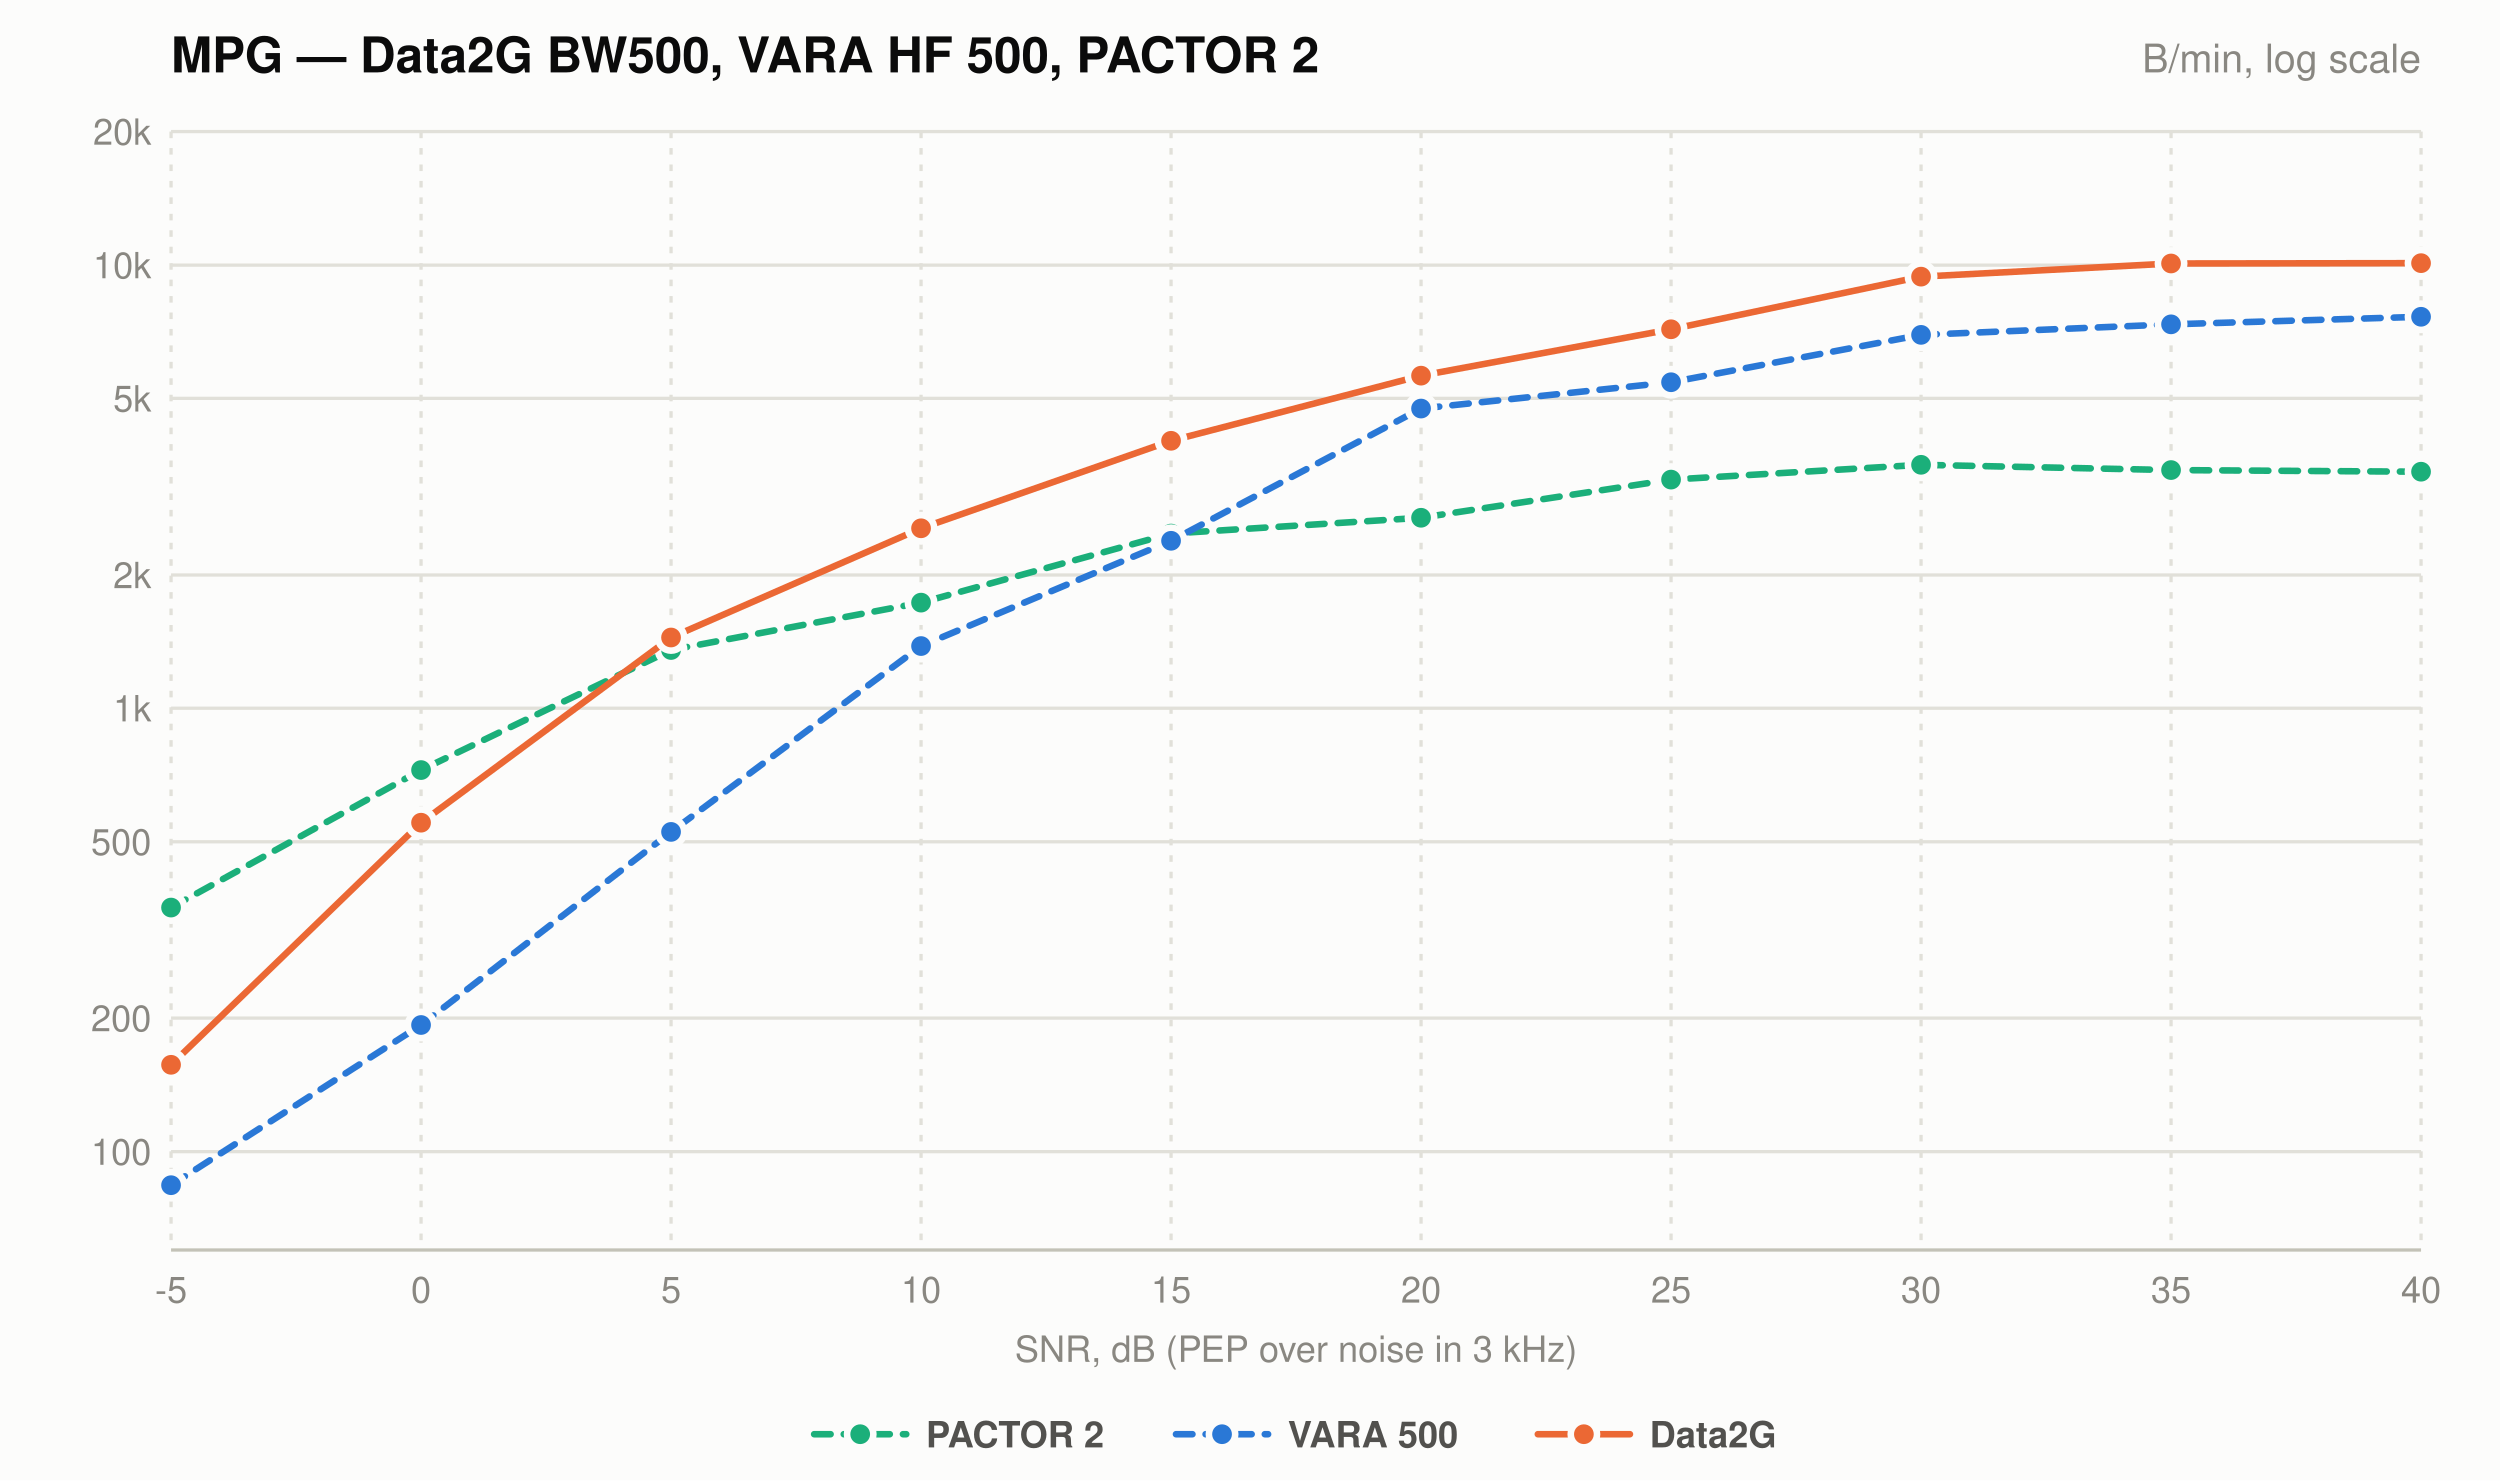
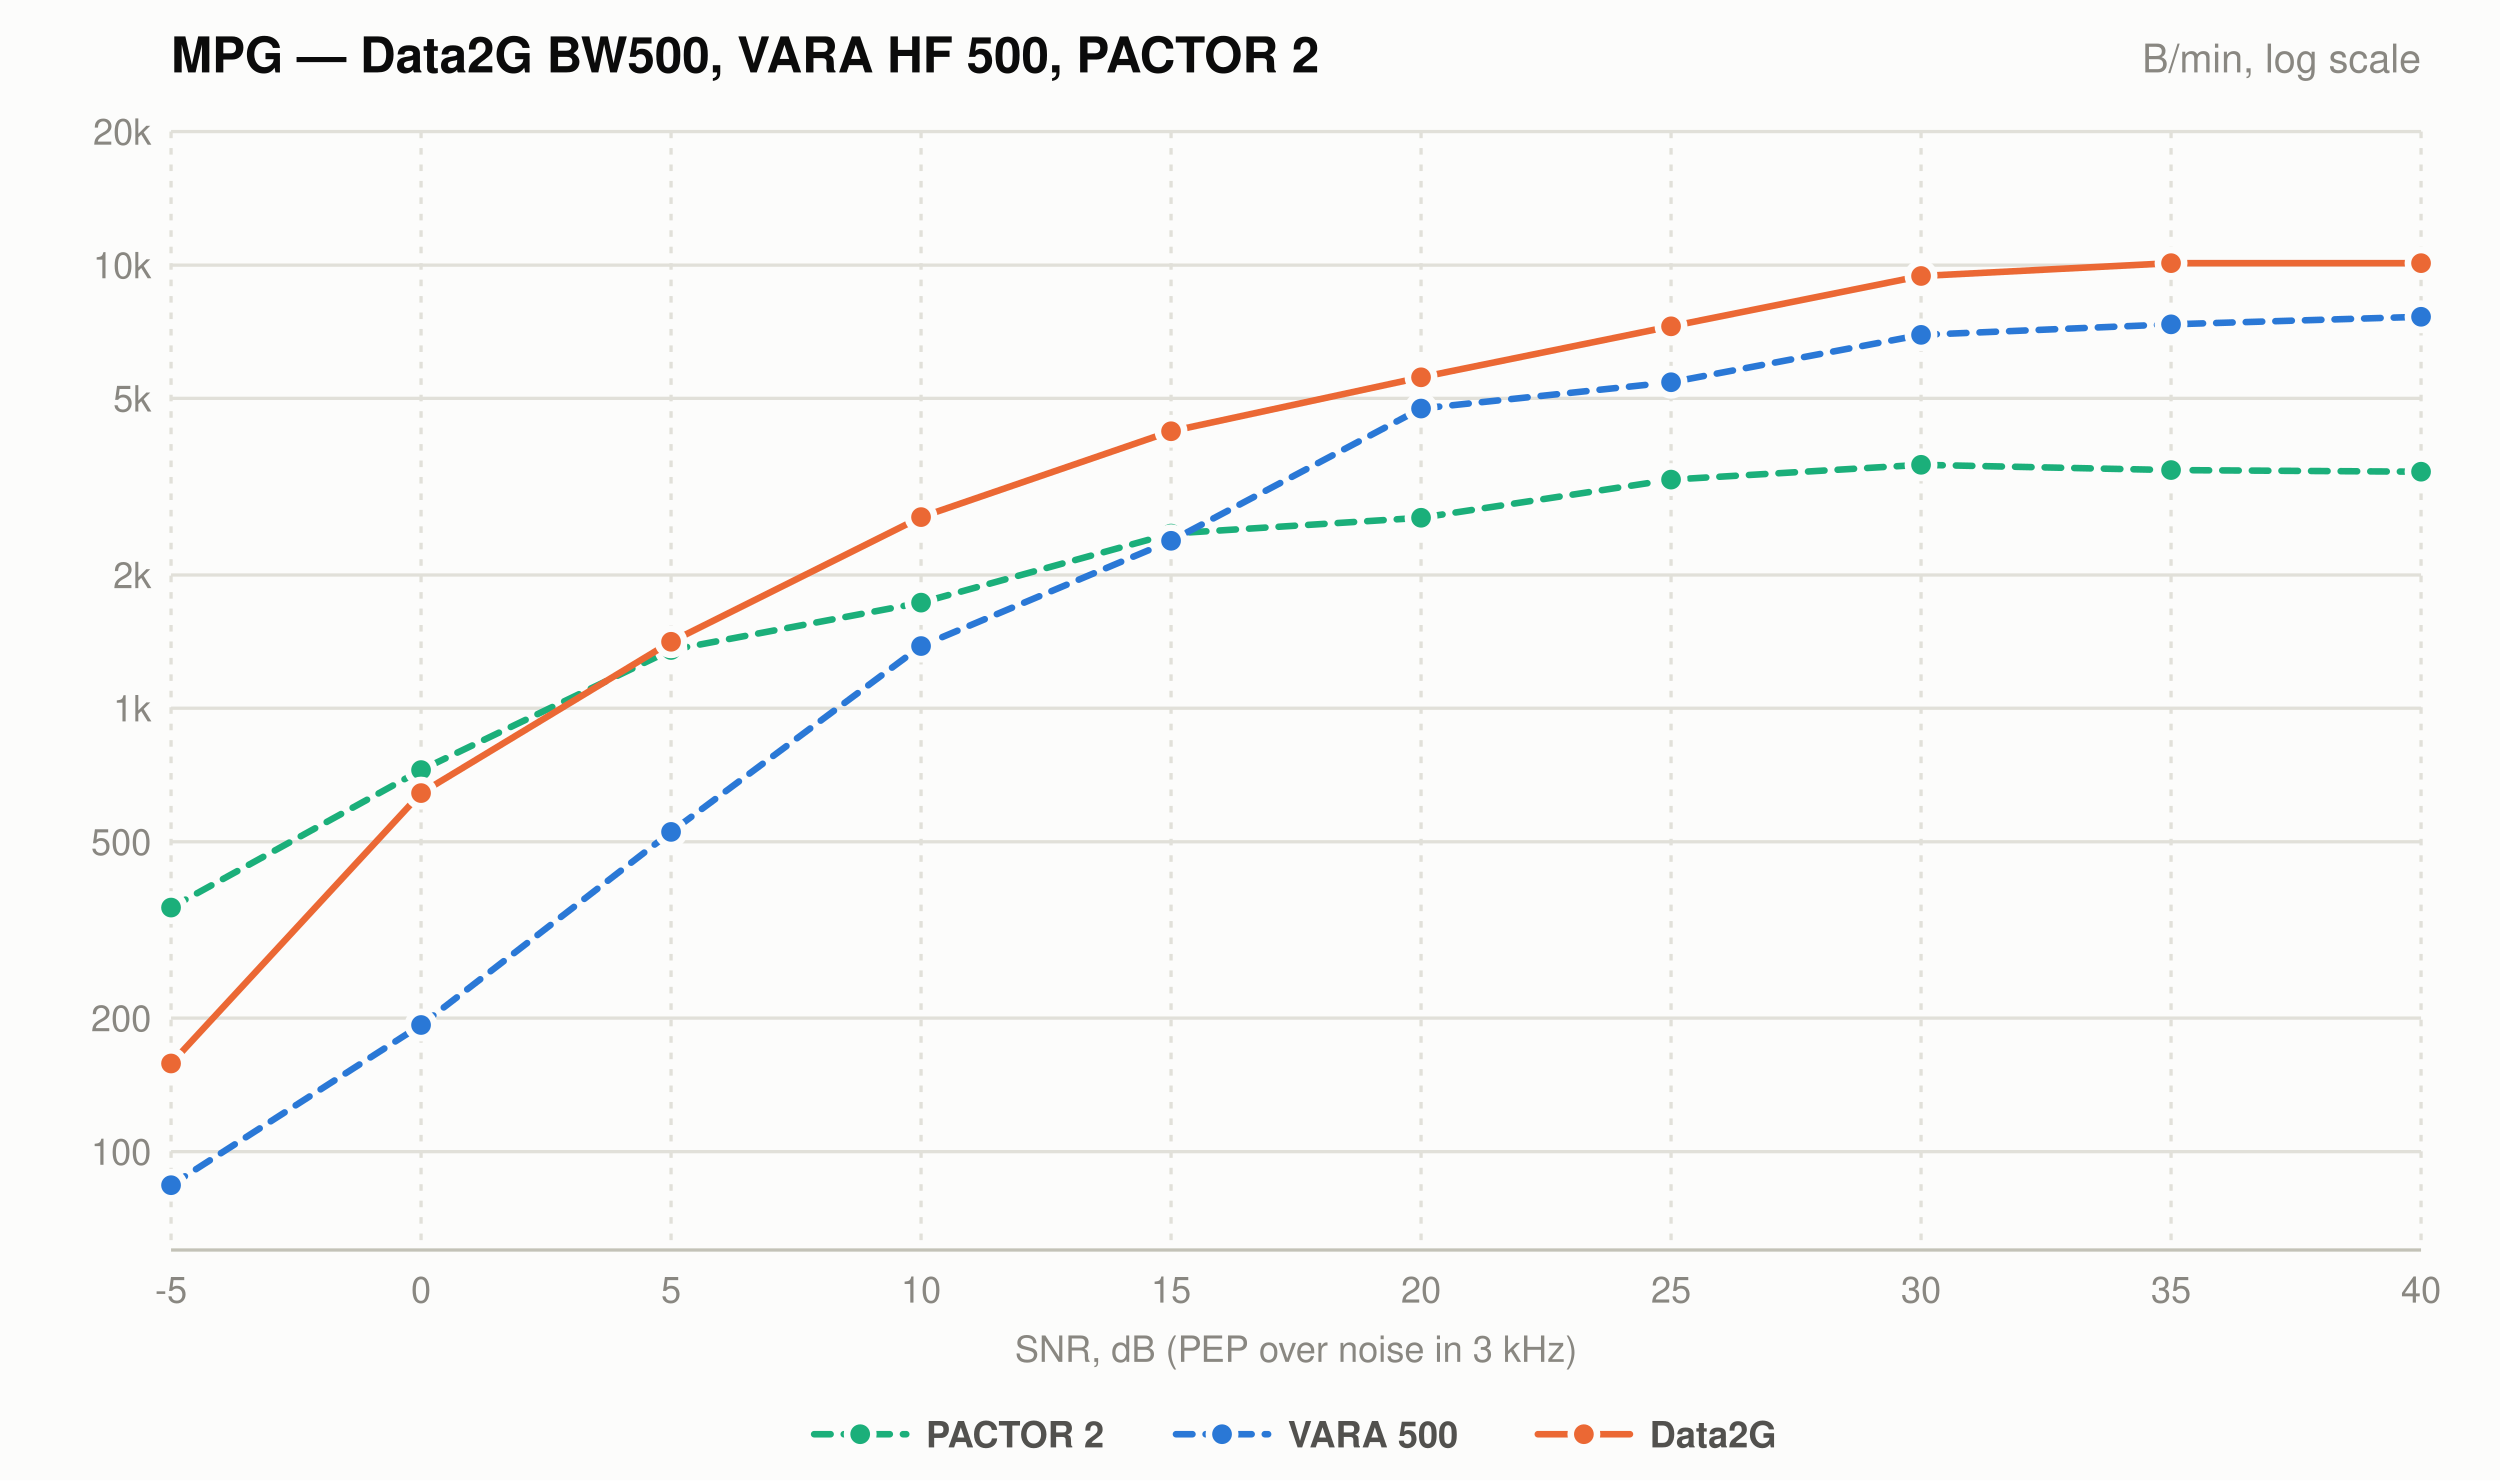
<svg xmlns="http://www.w3.org/2000/svg" viewBox="0 0 760 450" width="760" height="450" font-family="-apple-system, BlinkMacSystemFont, 'Segoe UI', Helvetica, Arial, sans-serif">
  <rect width="760" height="450" fill="#fcfcfb" />
  <text x="52" y="22" font-size="15" font-weight="600" fill="#0b0b0b">MPG — Data2G BW500, VARA HF 500, PACTOR 2</text>
  <text x="736" y="22" font-size="12" fill="#898781" text-anchor="end">B/min, log scale</text>
  <line x1="52" x2="736" y1="350.1" y2="350.1" stroke="#e1e0d9" />
  <text x="46" y="354.1" font-size="11" fill="#898781" text-anchor="end">100</text>
  <line x1="52" x2="736" y1="309.5" y2="309.5" stroke="#e1e0d9" />
  <text x="46" y="313.5" font-size="11" fill="#898781" text-anchor="end">200</text>
  <line x1="52" x2="736" y1="255.9" y2="255.9" stroke="#e1e0d9" />
  <text x="46" y="259.9" font-size="11" fill="#898781" text-anchor="end">500</text>
  <line x1="52" x2="736" y1="215.3" y2="215.3" stroke="#e1e0d9" />
  <text x="46" y="219.3" font-size="11" fill="#898781" text-anchor="end">1k</text>
  <line x1="52" x2="736" y1="174.8" y2="174.8" stroke="#e1e0d9" />
  <text x="46" y="178.8" font-size="11" fill="#898781" text-anchor="end">2k</text>
  <line x1="52" x2="736" y1="121.1" y2="121.1" stroke="#e1e0d9" />
  <text x="46" y="125.1" font-size="11" fill="#898781" text-anchor="end">5k</text>
  <line x1="52" x2="736" y1="80.6" y2="80.6" stroke="#e1e0d9" />
  <text x="46" y="84.6" font-size="11" fill="#898781" text-anchor="end">10k</text>
  <line x1="52" x2="736" y1="40.0" y2="40.0" stroke="#e1e0d9" />
  <text x="46" y="44.0" font-size="11" fill="#898781" text-anchor="end">20k</text>
  <line x1="52.0" x2="52.0" y1="40" y2="380" stroke="#e1e0d9" stroke-dasharray="2 3" />
  <text x="52.0" y="396" font-size="11" fill="#898781" text-anchor="middle">-5</text>
  <line x1="128.0" x2="128.0" y1="40" y2="380" stroke="#e1e0d9" stroke-dasharray="2 3" />
  <text x="128.0" y="396" font-size="11" fill="#898781" text-anchor="middle">0</text>
  <line x1="204.0" x2="204.0" y1="40" y2="380" stroke="#e1e0d9" stroke-dasharray="2 3" />
  <text x="204.0" y="396" font-size="11" fill="#898781" text-anchor="middle">5</text>
  <line x1="280.0" x2="280.0" y1="40" y2="380" stroke="#e1e0d9" stroke-dasharray="2 3" />
  <text x="280.0" y="396" font-size="11" fill="#898781" text-anchor="middle">10</text>
  <line x1="356.0" x2="356.0" y1="40" y2="380" stroke="#e1e0d9" stroke-dasharray="2 3" />
  <text x="356.0" y="396" font-size="11" fill="#898781" text-anchor="middle">15</text>
  <line x1="432.0" x2="432.0" y1="40" y2="380" stroke="#e1e0d9" stroke-dasharray="2 3" />
  <text x="432.0" y="396" font-size="11" fill="#898781" text-anchor="middle">20</text>
  <line x1="508.0" x2="508.0" y1="40" y2="380" stroke="#e1e0d9" stroke-dasharray="2 3" />
  <text x="508.0" y="396" font-size="11" fill="#898781" text-anchor="middle">25</text>
  <line x1="584.0" x2="584.0" y1="40" y2="380" stroke="#e1e0d9" stroke-dasharray="2 3" />
  <text x="584.0" y="396" font-size="11" fill="#898781" text-anchor="middle">30</text>
  <line x1="660.0" x2="660.0" y1="40" y2="380" stroke="#e1e0d9" stroke-dasharray="2 3" />
  <text x="660.0" y="396" font-size="11" fill="#898781" text-anchor="middle">35</text>
  <line x1="736.0" x2="736.0" y1="40" y2="380" stroke="#e1e0d9" stroke-dasharray="2 3" />
  <text x="736.0" y="396" font-size="11" fill="#898781" text-anchor="middle">40</text>
  <line x1="52" x2="736" y1="380" y2="380" stroke="#c3c2b7" />
  <text x="394.0" y="414" font-size="11" fill="#898781" text-anchor="middle">SNR, dB (PEP over noise in 3 kHz)</text>
  <path d="M52.0,275.9L128.0,234.1L204.0,197.6L280.0,183.2L356.0,162.2L432.0,157.4L508.0,145.8L584.0,141.3L660.0,142.9L736.0,143.4" fill="none" stroke="#1baf7a" stroke-width="2" stroke-linejoin="round" stroke-linecap="round" stroke-dasharray="5 4" />
  <circle cx="52.0" cy="275.9" r="4" fill="#1baf7a" stroke="#fcfcfb" stroke-width="2" />
  <circle cx="128.0" cy="234.1" r="4" fill="#1baf7a" stroke="#fcfcfb" stroke-width="2" />
  <circle cx="204.0" cy="197.6" r="4" fill="#1baf7a" stroke="#fcfcfb" stroke-width="2" />
  <circle cx="280.0" cy="183.2" r="4" fill="#1baf7a" stroke="#fcfcfb" stroke-width="2" />
  <circle cx="356.0" cy="162.2" r="4" fill="#1baf7a" stroke="#fcfcfb" stroke-width="2" />
  <circle cx="432.0" cy="157.4" r="4" fill="#1baf7a" stroke="#fcfcfb" stroke-width="2" />
  <circle cx="508.0" cy="145.8" r="4" fill="#1baf7a" stroke="#fcfcfb" stroke-width="2" />
  <circle cx="584.0" cy="141.3" r="4" fill="#1baf7a" stroke="#fcfcfb" stroke-width="2" />
  <circle cx="660.0" cy="142.9" r="4" fill="#1baf7a" stroke="#fcfcfb" stroke-width="2" />
  <circle cx="736.0" cy="143.4" r="4" fill="#1baf7a" stroke="#fcfcfb" stroke-width="2" />
  <path d="M52.0,360.3L128.0,311.6L204.0,252.9L280.0,196.4L356.0,164.4L432.0,124.2L508.0,116.2L584.0,101.8L660.0,98.6L736.0,96.3" fill="none" stroke="#2a78d6" stroke-width="2" stroke-linejoin="round" stroke-linecap="round" stroke-dasharray="5 4" />
  <circle cx="52.0" cy="360.3" r="4" fill="#2a78d6" stroke="#fcfcfb" stroke-width="2" />
  <circle cx="128.0" cy="311.6" r="4" fill="#2a78d6" stroke="#fcfcfb" stroke-width="2" />
  <circle cx="204.0" cy="252.9" r="4" fill="#2a78d6" stroke="#fcfcfb" stroke-width="2" />
  <circle cx="280.0" cy="196.4" r="4" fill="#2a78d6" stroke="#fcfcfb" stroke-width="2" />
  <circle cx="356.0" cy="164.4" r="4" fill="#2a78d6" stroke="#fcfcfb" stroke-width="2" />
  <circle cx="432.0" cy="124.2" r="4" fill="#2a78d6" stroke="#fcfcfb" stroke-width="2" />
  <circle cx="508.0" cy="116.2" r="4" fill="#2a78d6" stroke="#fcfcfb" stroke-width="2" />
  <circle cx="584.0" cy="101.8" r="4" fill="#2a78d6" stroke="#fcfcfb" stroke-width="2" />
  <circle cx="660.0" cy="98.6" r="4" fill="#2a78d6" stroke="#fcfcfb" stroke-width="2" />
  <circle cx="736.0" cy="96.3" r="4" fill="#2a78d6" stroke="#fcfcfb" stroke-width="2" />
-   <path d="M52.0,323.7L128.0,250.1L204.0,193.8L280.0,160.6L356.0,134.0L432.0,114.2L508.0,100.1L584.0,84.1L660.0,80.1L736.0,80.0" fill="none" stroke="#eb6834" stroke-width="2" stroke-linejoin="round" stroke-linecap="round" />
-   <circle cx="52.0" cy="323.7" r="4" fill="#eb6834" stroke="#fcfcfb" stroke-width="2" />
-   <circle cx="128.0" cy="250.1" r="4" fill="#eb6834" stroke="#fcfcfb" stroke-width="2" />
-   <circle cx="204.0" cy="193.8" r="4" fill="#eb6834" stroke="#fcfcfb" stroke-width="2" />
-   <circle cx="280.0" cy="160.6" r="4" fill="#eb6834" stroke="#fcfcfb" stroke-width="2" />
-   <circle cx="356.0" cy="134.0" r="4" fill="#eb6834" stroke="#fcfcfb" stroke-width="2" />
-   <circle cx="432.0" cy="114.2" r="4" fill="#eb6834" stroke="#fcfcfb" stroke-width="2" />
-   <circle cx="508.0" cy="100.1" r="4" fill="#eb6834" stroke="#fcfcfb" stroke-width="2" />
-   <circle cx="584.0" cy="84.1" r="4" fill="#eb6834" stroke="#fcfcfb" stroke-width="2" />
-   <circle cx="660.0" cy="80.1" r="4" fill="#eb6834" stroke="#fcfcfb" stroke-width="2" />
+   <path d="M52.0,323.3L128.0,241.1L204.0,195.1L280.0,157.2L356.0,131.1L432.0,114.7L508.0,99.2L584.0,83.9L660.0,80.0L736.0,80.0" fill="none" stroke="#eb6834" stroke-width="2" stroke-linejoin="round" stroke-linecap="round" />
+   <circle cx="52.0" cy="323.3" r="4" fill="#eb6834" stroke="#fcfcfb" stroke-width="2" />
+   <circle cx="128.0" cy="241.1" r="4" fill="#eb6834" stroke="#fcfcfb" stroke-width="2" />
+   <circle cx="204.0" cy="195.1" r="4" fill="#eb6834" stroke="#fcfcfb" stroke-width="2" />
+   <circle cx="280.0" cy="157.2" r="4" fill="#eb6834" stroke="#fcfcfb" stroke-width="2" />
+   <circle cx="356.0" cy="131.1" r="4" fill="#eb6834" stroke="#fcfcfb" stroke-width="2" />
+   <circle cx="432.0" cy="114.7" r="4" fill="#eb6834" stroke="#fcfcfb" stroke-width="2" />
+   <circle cx="508.0" cy="99.2" r="4" fill="#eb6834" stroke="#fcfcfb" stroke-width="2" />
+   <circle cx="584.0" cy="83.9" r="4" fill="#eb6834" stroke="#fcfcfb" stroke-width="2" />
+   <circle cx="660.0" cy="80.0" r="4" fill="#eb6834" stroke="#fcfcfb" stroke-width="2" />
  <circle cx="736.0" cy="80.0" r="4" fill="#eb6834" stroke="#fcfcfb" stroke-width="2" />
  <line x1="247.5" x2="275.5" y1="436" y2="436" stroke="#1baf7a" stroke-width="2" stroke-linecap="round" stroke-dasharray="5 4" />
  <circle cx="261.5" cy="436" r="4" fill="#1baf7a" stroke="#fcfcfb" stroke-width="2" />
  <text x="281.5" y="440" font-size="11" font-weight="600" fill="#52514e">PACTOR 2</text>
  <line x1="357.5" x2="385.5" y1="436" y2="436" stroke="#2a78d6" stroke-width="2" stroke-linecap="round" stroke-dasharray="5 4" />
  <circle cx="371.5" cy="436" r="4" fill="#2a78d6" stroke="#fcfcfb" stroke-width="2" />
  <text x="391.5" y="440" font-size="11" font-weight="600" fill="#52514e">VARA 500</text>
  <line x1="467.5" x2="495.5" y1="436" y2="436" stroke="#eb6834" stroke-width="2" stroke-linecap="round" />
  <circle cx="481.5" cy="436" r="4" fill="#eb6834" stroke="#fcfcfb" stroke-width="2" />
  <text x="501.5" y="440" font-size="11" font-weight="600" fill="#52514e">Data2G</text>
</svg>
